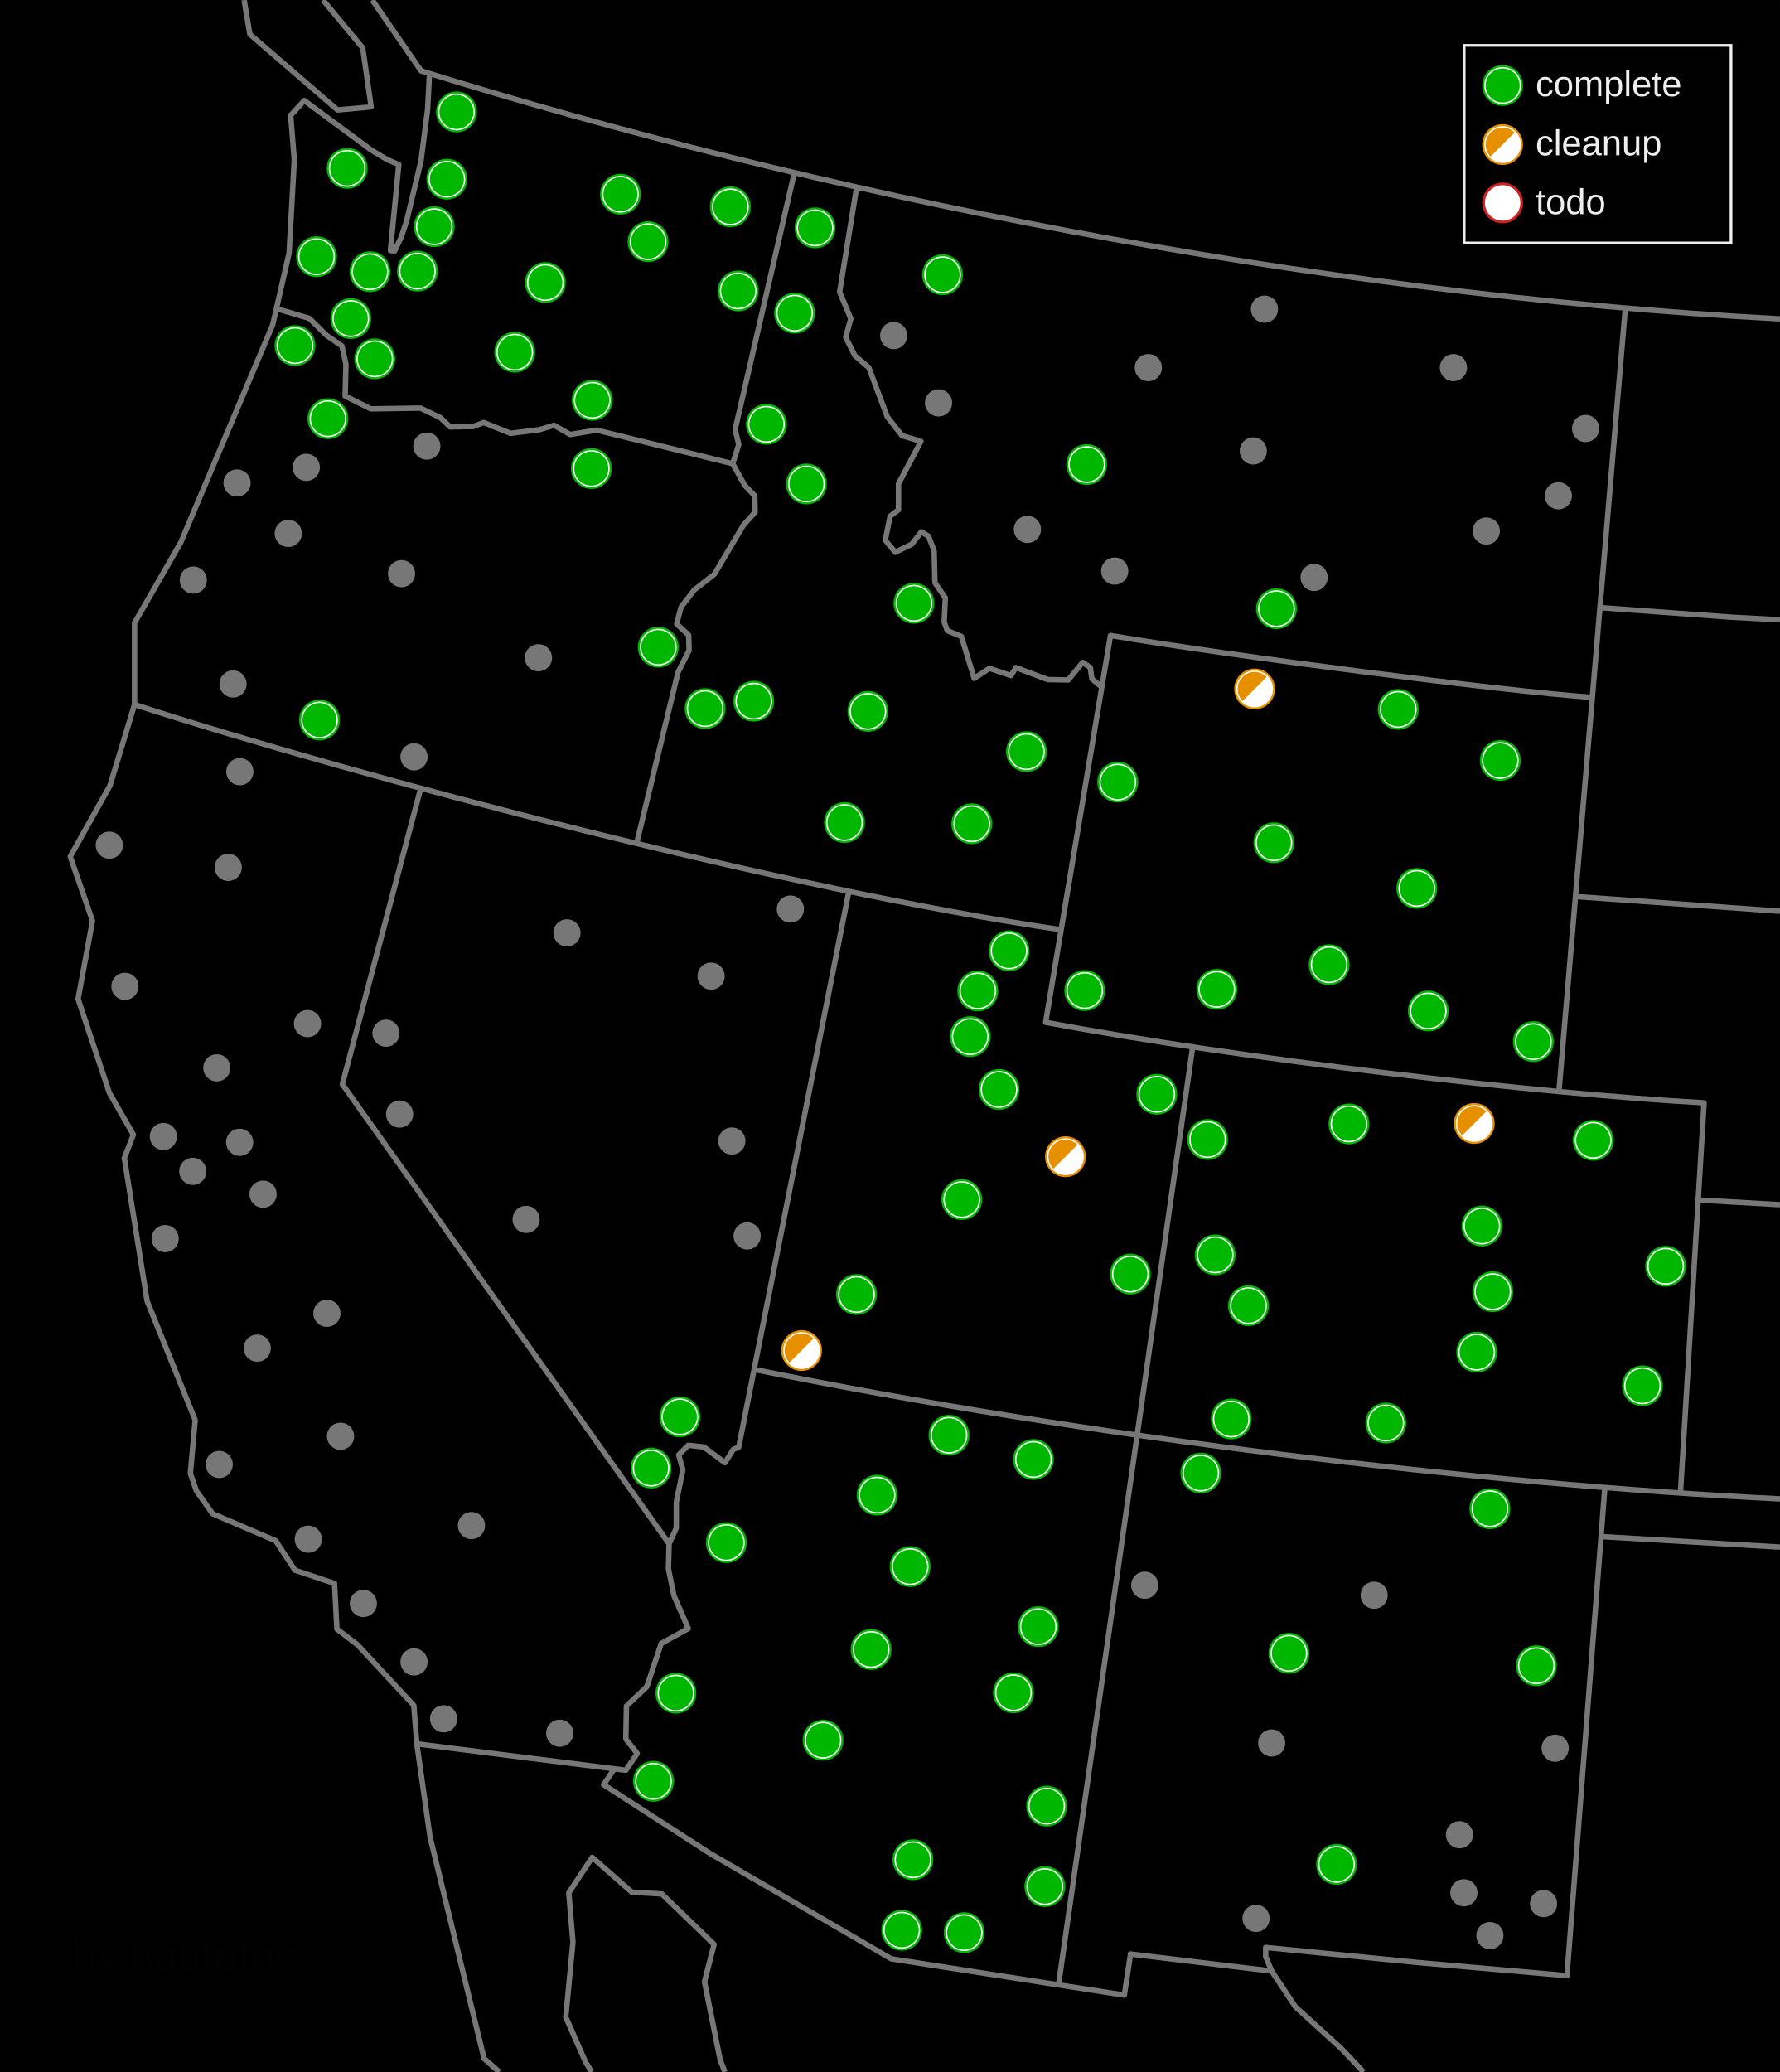
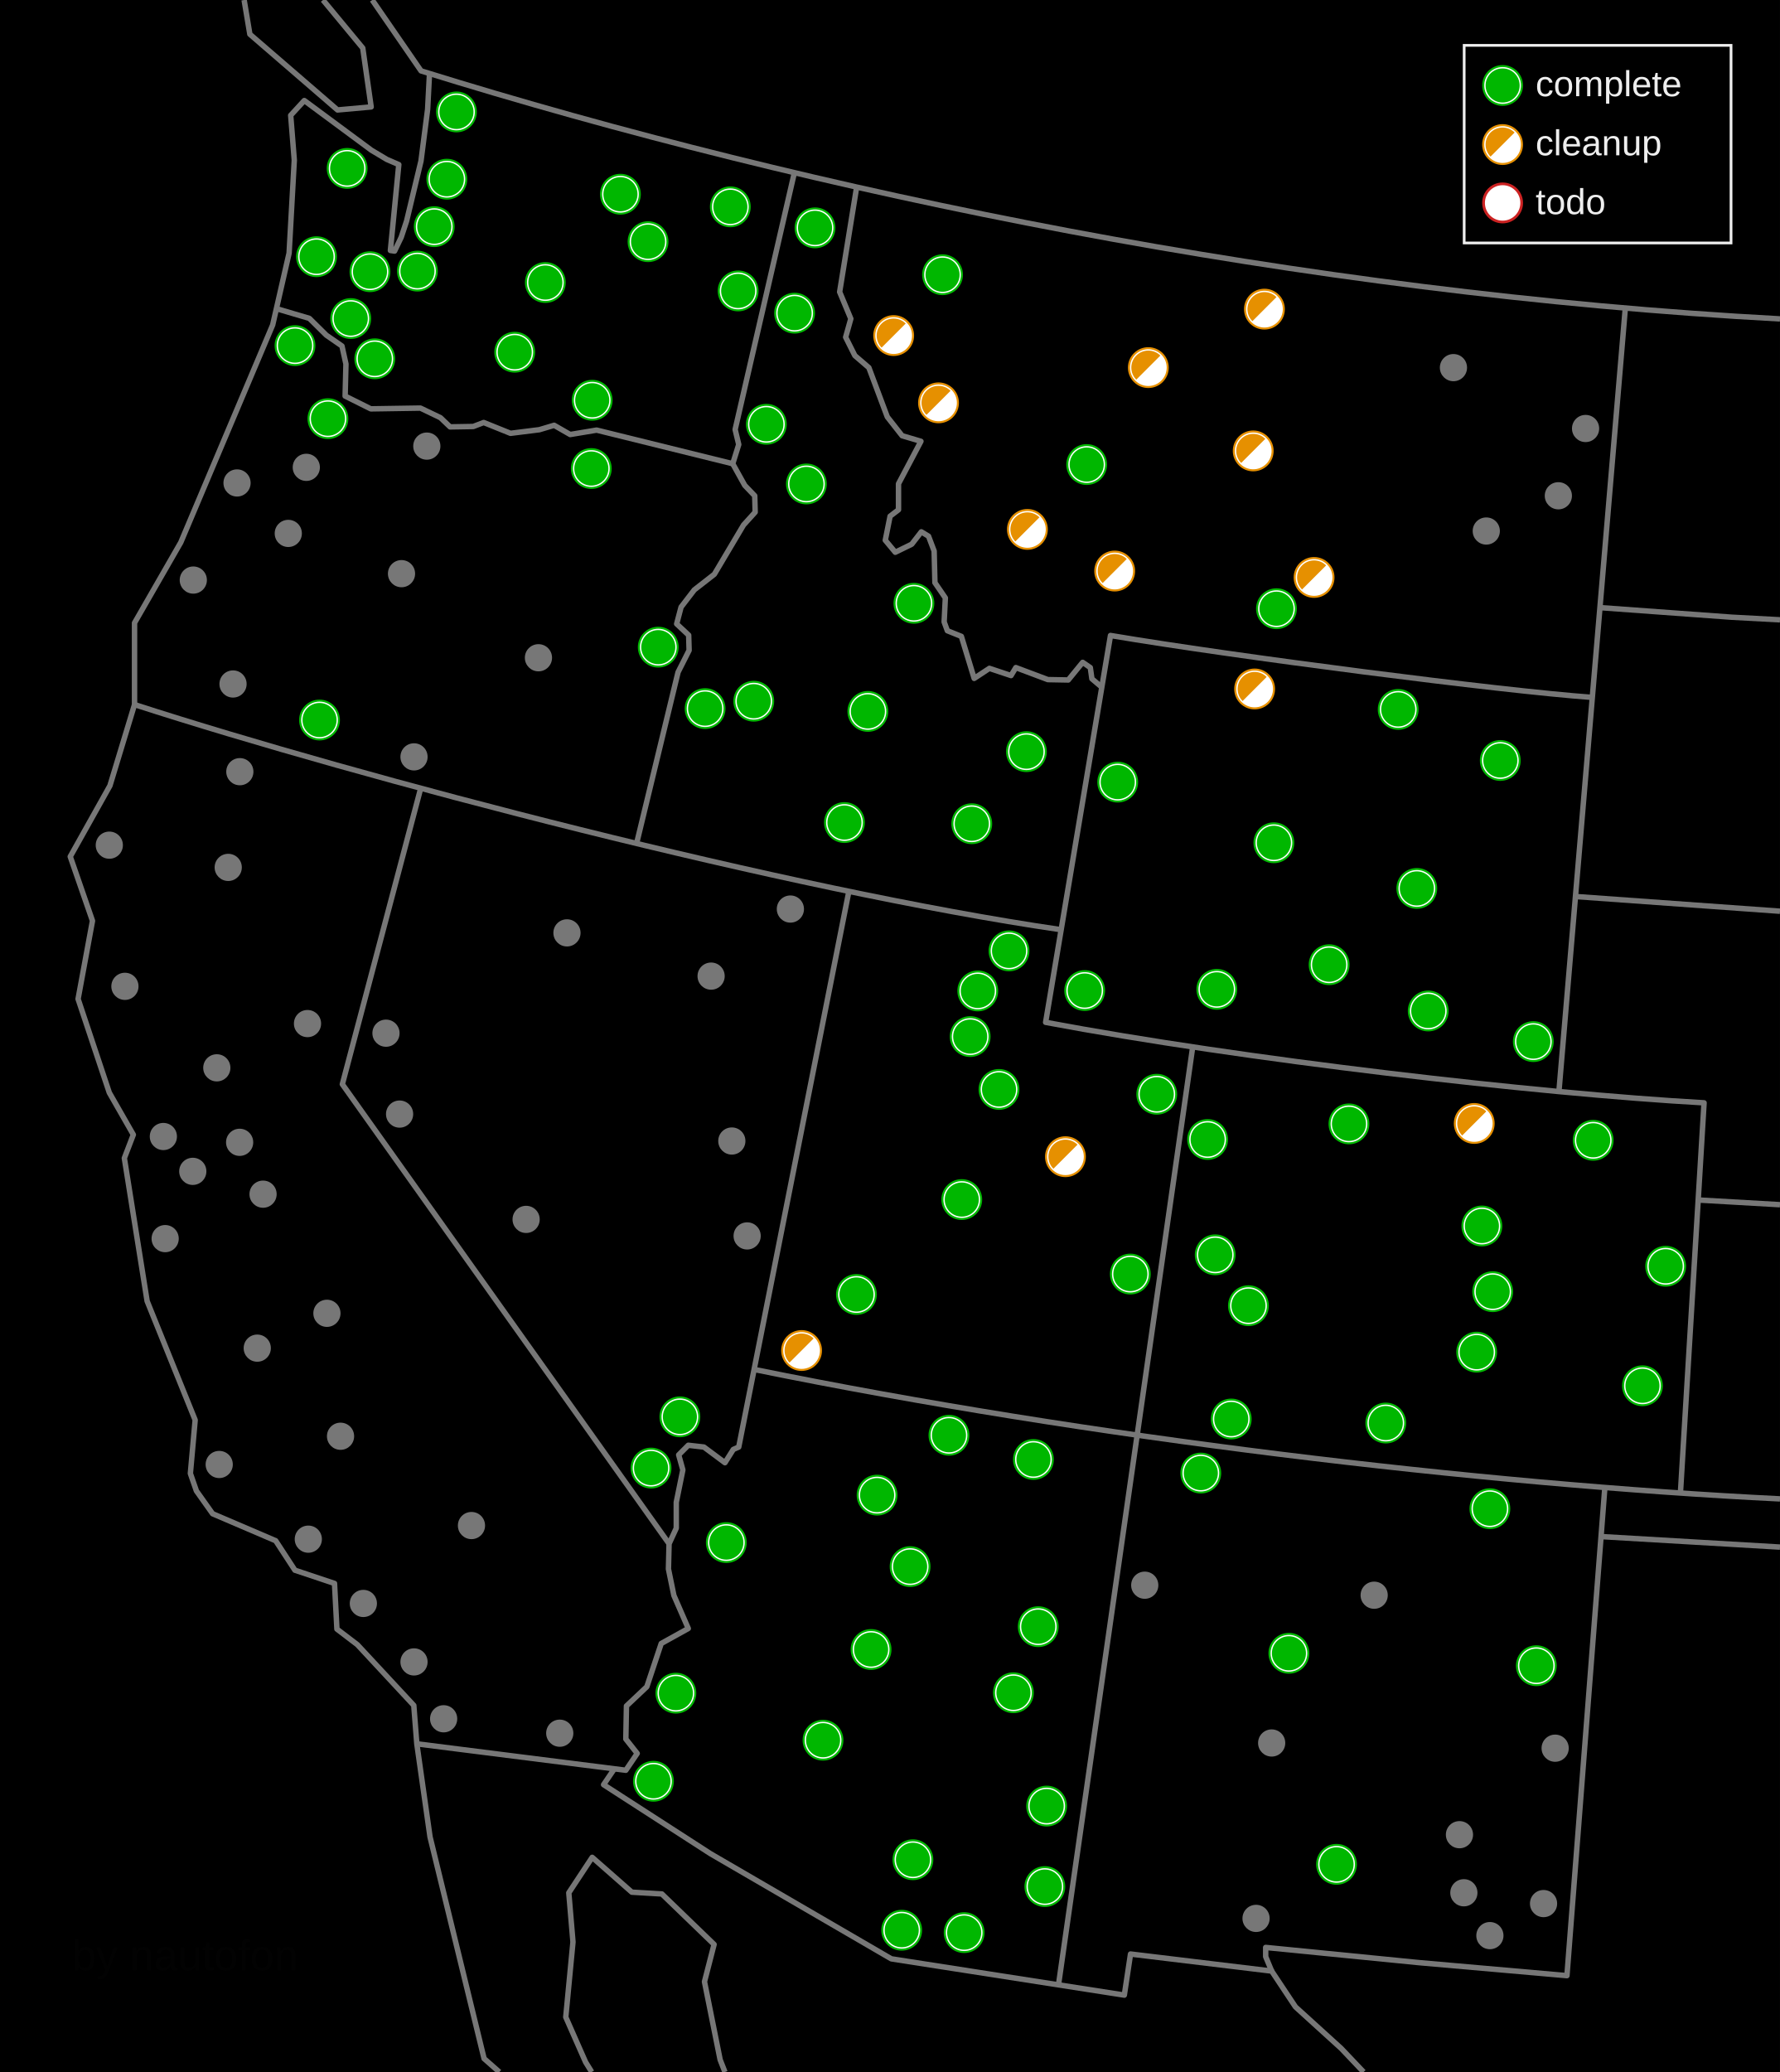
<svg xmlns="http://www.w3.org/2000/svg" xmlns:xlink="http://www.w3.org/1999/xlink" version="1.1" x="0px" y="0px" width="276.91px" height="322.29px" viewBox="0 0 370.46 431.17" style="enable-background:new 0 0 370.46 431.17;" xml:space="preserve">
  <symbol id="all" viewBox="-4.25 -4.25 8.5 8.5">
    <path style="fill:#00B700;" d="M4.25,0c0-2.35-1.9-4.25-4.25-4.25c-2.35,0-4.25,1.9-4.25,4.25S-2.35,4.25,0,4.25C2.35,4.25,4.25,2.35,4.25,0z" />
    <path style="fill:none;stroke:#FFFFFF;stroke-width:0.283;stroke-miterlimit:10;" d="M3.69,0c0-2.04-1.65-3.69-3.69-3.69S-3.68-2.04-3.68,0S-2.04,3.69,0,3.69S3.69,2.04,3.69,0z" />
  </symbol>
  <symbol id="cleanup" viewBox="-4.25 -4.25 8.5 8.5">
    <path style="fill:#E69000;" d="M-3.01,3.01c1.66,1.66,4.35,1.66,6.01,0c1.66-1.66,1.66-4.35,0-6.01c-1.66-1.66-4.35-1.66-6.01,0C-4.67-1.35-4.67,1.35-3.01,3.01z" />
    <path style="fill:none;stroke:#FFFFFF;stroke-width:0.283;stroke-miterlimit:10;" d="M-2.61,2.61c1.44,1.44,3.77,1.44,5.21,0c1.44-1.44,1.44-3.77,0-5.21c-1.44-1.44-3.77-1.44-5.21,0C-4.04-1.17-4.05,1.17-2.61,2.61z" />
    <path style="fill:#FFFFFF;" d="M2.6,2.61c1.44-1.44,1.44-3.77,0-5.21c-1.44-1.44-3.77-1.44-5.21,0" />
  </symbol>
  <symbol id="open" viewBox="-4.25 -4.25 8.5 8.5">
    <path style="display:none;" d="M4.25,0c0-2.35-1.9-4.25-4.25-4.25c-2.35,0-4.25,1.9-4.25,4.25S-2.35,4.25,0,4.25C2.35,4.25,4.25,2.35,4.25,0z" />
    <path style="fill:#777777;" d="M2.83,0c0-1.57-1.27-2.83-2.83-2.83S-2.83-1.57-2.83,0S-1.57,2.83,0,2.83S2.83,1.57,2.83,0z" />
  </symbol>
  <symbol id="TODO" viewBox="-4.25 -4.25 8.5 8.5">
    <path style="fill:#CC2222;" d="M4.25,0c0-2.35-1.9-4.25-4.25-4.25c-2.35,0-4.25,1.9-4.25,4.25S-2.35,4.25,0,4.25C2.35,4.25,4.25,2.35,4.25,0z" />
    <path style="fill:#FFFFFF;" d="M3.69,0c0-2.04-1.65-3.69-3.69-3.69S-3.68-2.04-3.68,0S-2.04,3.69,0,3.69S3.69,2.04,3.69,0z" />
  </symbol>
  <g id="map">
    <rect width="370.46" height="431.17" />
    <text id="made_by_nautofon" transform="matrix(1 0 0 1 15.00 410.00)" style="font-family:'ArialMT','Arial',sans-serif;fill:#020202;font-size:9px;">by nautofon</text>
    <path style="fill:none;stroke:#777777;stroke-width:1.134;stroke-linejoin:round;stroke-miterlimit:10;" d="M77.47,0l10.16,14.75c81.55,25.39,184,46.31,282.83,51.61" />
    <line style="fill:none;stroke:#777777;stroke-width:1.134;stroke-linejoin:round;stroke-miterlimit:10;" x1="338.27" y1="64.1" x2="324.45" y2="227.16" />
    <polyline style="fill:none;stroke:#777777;stroke-width:1.134;stroke-linejoin:round;stroke-miterlimit:10;" points="87.56,164.04 71.25,225.62 139.25,321.25" />
    <polyline style="fill:none;stroke:#777777;stroke-width:1.134;stroke-linejoin:round;stroke-miterlimit:10;" points="176.67,185.49 153.75,301.12 152.62,301.62 150.88,304.38 146.5,301.12 143.25,300.75 141.25,302.75 142.12,305.88 140.75,312.62 140.75,318 139.25,321.25 139.12,326.5 140.25,332 143.25,338.88 137.62,342 134.62,351 130.38,355 130.25,361.88 132.62,364.88 130.25,368.38 86.75,362.88" />
    <polyline style="fill:none;stroke:#777777;stroke-width:1.134;stroke-linejoin:round;stroke-miterlimit:10;" points="50.81,0 52,7.12 70.25,22.88 77.25,22.25 75.5,10 67.22,0" />
    <polyline style="fill:none;stroke:#777777;stroke-width:1.134;stroke-linejoin:round;stroke-miterlimit:10;" points="89.39,15.3 89,22.75 87.62,33.5 84.62,46 83.5,49.38 82.12,52.25 81.25,52.12 83,34.25 80.5,33.17 77.29,31.25 63.33,20.92 60.5,24 61.25,33.33 60.17,52.67 56.75,67.62 37.62,112.88 28,129.62 28,146.62 22.88,163.5 14.62,178.25 19.25,191.62 16.25,207.88 22.75,227.38 27.75,236.12 25.88,241 30.62,270.75 40.62,295.5 39.62,306.62 40.88,310.25 44.25,315 57.38,320.62 61.38,326.75 69.62,329.5 70.12,339 74.38,342.25 86.12,354.88 86.75,362.88 89.5,382.25 100.75,428.38 103.93,431.18" />
    <polyline style="fill:none;stroke:#777777;stroke-width:1.134;stroke-linejoin:round;stroke-miterlimit:10;" points="123.15,431.17 121.88,429.12 117.75,419.75 119.25,404.12 118.38,393.88 123.25,386.5 131.5,393.75 137.75,394.12 148.62,404.62 146.62,412.38 149.88,428.62 150.88,431.17" />
    <polyline style="fill:none;stroke:#777777;stroke-width:1.134;stroke-linejoin:round;stroke-miterlimit:10;" points="127.87,368.07 125.62,371.38 147.88,385.75 185.5,407.62 234,415.17 235.29,406.62 264.67,410.17 269.62,417.62 279.12,426.25 283.8,431.18" />
    <line style="fill:none;stroke:#777777;stroke-width:1.134;stroke-linejoin:round;stroke-miterlimit:10;" x1="248.23" y1="217.87" x2="220.3" y2="413.04" />
    <path style="fill:none;stroke:#777777;stroke-width:1.134;stroke-linejoin:round;stroke-miterlimit:10;" d="M28,146.62c47.23,15.27,136.03,38.56,192.86,46.85" />
    <path style="fill:none;stroke:#777777;stroke-width:1.134;stroke-linejoin:round;stroke-miterlimit:10;" d="M156.95,284.97c69.54,14.18,151.01,23.87,213.51,26.94" />
    <path style="fill:none;stroke:#777777;stroke-width:1.134;stroke-linejoin:round;stroke-miterlimit:10;" d="M331.36,145.12c-18.79-1.34-74.68-8.56-100.24-12.88l-13.5,80.5c41,7.71,102.37,14.82,137.04,16.75l-4.92,81.2" />
    <polyline style="fill:none;stroke:#777777;stroke-width:1.134;stroke-linejoin:round;stroke-miterlimit:10;" points="334.01,309.54 326.12,411.12 295.42,408.42 263.42,405.25 263.42,407.17 264.67,410.17" />
    <line style="fill:none;stroke:#777777;stroke-width:1.134;stroke-linejoin:round;stroke-miterlimit:10;" x1="333.21" y1="319.75" x2="370.46" y2="321.94" />
    <line style="fill:none;stroke:#777777;stroke-width:1.134;stroke-linejoin:round;stroke-miterlimit:10;" x1="353.44" y1="249.71" x2="370.46" y2="250.69" />
    <line style="fill:none;stroke:#777777;stroke-width:1.134;stroke-linejoin:round;stroke-miterlimit:10;" x1="327.9" y1="186.56" x2="370.46" y2="189.62" />
    <polyline style="fill:none;stroke:#777777;stroke-width:1.134;stroke-linejoin:round;stroke-miterlimit:10;" points="332.99,126.44 360.44,128.44 370.46,128.98" />
    <polyline style="fill:none;stroke:#777777;stroke-width:1.134;stroke-linejoin:round;stroke-miterlimit:10;" points="165.33,35.93 153,89.38 153.75,92.5 152.5,96.5 155,101 157.08,103.17 157.17,106.58 154.75,109.25 148.67,119.5 144.5,122.75 141.75,126.33 140.83,129.83 143.33,132.17 143.42,135.33 141.12,139.88 132.49,175.53" />
    <polyline style="fill:none;stroke:#777777;stroke-width:1.134;stroke-linejoin:round;stroke-miterlimit:10;" points="178.29,38.93 174.75,60.75 177.08,66.33 176,70.17 177.92,74 180.83,76.5 184.67,86.75 187.75,90.67 191.67,91.83 187,100.67 187,106.08 185.25,107.42 184.25,112.42 186.33,114.92 189.75,113.25 191.75,110.67 193.25,111.58 194.42,114.67 194.58,121.25 196.75,124.42 196.5,129.42 197.17,131.25 200.08,132.42 202.75,141.17 205.92,139.08 210.42,140.58 211.42,138.92 218.08,141.42 222.33,141.5 225.33,137.83 226.92,138.92 227.25,141.25 229.32,143.01" />
    <polyline style="fill:none;stroke:#777777;stroke-width:1.134;stroke-linejoin:round;stroke-miterlimit:10;" points="57.53,64.23 64.38,66.25 67.92,69.75 71.17,72 72,75.75 71.83,82.42 77.17,85.08 87.5,84.92 91.67,86.92 93.67,88.83 98.5,88.75 100.67,87.92 106.25,90.17 112.25,89.42 115.33,88.5 118.67,90.42 124.17,89.5 152.5,96.5" />
  </g>
  <g id="legend">
    <rect x="304.73" y="9.44" style="stroke:#EEEEEE;stroke-width:0.567;stroke-miterlimit:10;" width="55.54" height="41.12" />
    <text transform="matrix(1 0 0 1 319.5923 44.5608)" style="fill:#EEEEEE; font-family:'ArialMT','Arial',sans-serif; font-size:7.5px;">todo</text>
    <use xlink:href="#TODO" width="8.5" height="8.5" id="legend-unkown_1_" x="-4.25" y="-4.25" transform="matrix(1 0 0 -1 312.729 42.2266)" style="overflow:visible;" />
    <text transform="matrix(1 0 0 1 319.5923 32.3207)" style="fill:#EEEEEE; font-family:'ArialMT','Arial',sans-serif; font-size:7.5px;">cleanup</text>
    <use xlink:href="#cleanup" width="8.5" height="8.5" id="legend-some_1_" x="-4.25" y="-4.25" transform="matrix(1 0 0 -1 312.729 30.0874)" style="overflow:visible;" />
    <text transform="matrix(1 0 0 1 319.5933 20.0199)" style="fill:#EEEEEE; font-family:'ArialMT','Arial',sans-serif; font-size:7.5px;">complete</text>
    <use xlink:href="#all" width="8.5" height="8.5" id="legend-all_1_" x="-4.25" y="-4.25" transform="matrix(1 0 0 -1 312.729 17.7852)" style="overflow:visible;" />
  </g>
  <g id="data">
    <g id="AZ">
      <use xlink:href="#all" width="8.5" height="8.5" id="camp_verde" x="-4.25" y="-4.25" transform="matrix(1 0 0 -1 181.292 343.25)" style="overflow:visible;" />
      <use xlink:href="#all" width="8.5" height="8.5" id="clifton" x="-4.25" y="-4.25" transform="matrix(1 0 0 -1 217.8335 375.834)" style="overflow:visible;" />
      <use xlink:href="#all" width="8.5" height="8.5" id="ehrenberg" x="-4.25" y="-4.25" transform="matrix(1 0 0 -1 140.6665 352.334)" style="overflow:visible;" />
      <use xlink:href="#all" width="8.5" height="8.5" id="flagstaff" x="-4.25" y="-4.25" transform="matrix(1 0 0 -1 189.417 326)" style="overflow:visible;" />
      <use xlink:href="#all" width="8.5" height="8.5" id="g_canyon_vlg" x="-4.25" y="-4.25" transform="matrix(1 0 0 -1 182.542 311.125)" style="overflow:visible;" />
      <use xlink:href="#all" width="8.5" height="8.5" id="holbrook" x="-4.25" y="-4.25" transform="matrix(1 0 0 -1 216.084 338.5)" style="overflow:visible;" />
      <use xlink:href="#all" width="8.5" height="8.5" id="kayenta" x="-4.25" y="-4.25" transform="matrix(1 0 0 -1 215.0835 303.708)" style="overflow:visible;" />
      <use xlink:href="#all" width="8.5" height="8.5" id="kingman" x="-4.25" y="-4.25" transform="matrix(1 0 0 -1 151.167 321)" style="overflow:visible;" />
      <use xlink:href="#all" width="8.5" height="8.5" id="nogales" x="-4.25" y="-4.25" transform="matrix(1 0 0 -1 187.6665 401.667)" style="overflow:visible;" />
      <use xlink:href="#all" width="8.5" height="8.5" id="page" x="-4.25" y="-4.25" transform="matrix(1 0 0 -1 197.5005 298.667)" style="overflow:visible;" />
      <use xlink:href="#all" width="8.5" height="8.5" id="phoenix" x="-4.25" y="-4.25" transform="matrix(1 0 0 -1 171.292 362.125)" style="overflow:visible;" />
      <use xlink:href="#all" width="8.5" height="8.5" id="san_simon" x="-4.25" y="-4.25" transform="matrix(1 0 0 -1 217.4585 392.583)" style="overflow:visible;" />
      <use xlink:href="#all" width="8.5" height="8.5" id="show_low" x="-4.25" y="-4.25" transform="matrix(1 0 0 -1 210.917 352.25)" style="overflow:visible;" />
      <use xlink:href="#all" width="8.5" height="8.5" id="sierra_vista" x="-4.25" y="-4.25" transform="matrix(1 0 0 -1 200.6665 402.167)" style="overflow:visible;" />
      <use xlink:href="#all" width="8.5" height="8.5" id="tucson" x="-4.25" y="-4.25" transform="matrix(1 0 0 -1 190 387)" style="overflow:visible;" />
      <use xlink:href="#all" width="8.5" height="8.5" id="yuma" x="-4.25" y="-4.25" transform="matrix(1 0 0 -1 136 370.667)" style="overflow:visible;" />
    </g>
    <g id="CA">
      <use xlink:href="#open" width="8.5" height="8.5" id="bakersfield" x="-4.25" y="-4.25" transform="matrix(1 0 0 -1 70.875 298.874)" style="overflow:visible;" />
      <use xlink:href="#open" width="8.5" height="8.5" id="barstow" x="-4.25" y="-4.25" transform="matrix(1 0 0 -1 98.125 317.458)" style="overflow:visible;" />
      <use xlink:href="#open" width="8.5" height="8.5" id="carlsbad" x="-4.25" y="-4.25" transform="matrix(1 0 0 -1 86.1655 345.834)" style="overflow:visible;" />
      <use xlink:href="#open" width="8.5" height="8.5" id="el_centro" x="-4.25" y="-4.25" transform="matrix(1 0 0 -1 116.499 360.668)" style="overflow:visible;" />
      <use xlink:href="#open" width="8.5" height="8.5" id="eureka" x="-4.25" y="-4.25" transform="matrix(1 0 0 -1 22.7495 175.875)" style="overflow:visible;" />
      <use xlink:href="#open" width="8.5" height="8.5" id="fresno" x="-4.25" y="-4.25" transform="matrix(1 0 0 -1 68.042 273.2905)" style="overflow:visible;" />
      <use xlink:href="#open" width="8.5" height="8.5" id="hilt" x="-4.25" y="-4.25" transform="matrix(1 0 0 -1 49.9165 160.5835)" style="overflow:visible;" />
      <use xlink:href="#open" width="8.5" height="8.5" id="huron" x="-4.25" y="-4.25" transform="matrix(1 0 0 -1 53.542 280.5405)" style="overflow:visible;" />
      <use xlink:href="#open" width="8.5" height="8.5" id="los_angeles" x="-4.25" y="-4.25" transform="matrix(1 0 0 -1 75.6235 333.668)" style="overflow:visible;" />
      <use xlink:href="#open" width="8.5" height="8.5" id="oakdale" x="-4.25" y="-4.25" transform="matrix(1 0 0 -1 54.7495 248.5)" style="overflow:visible;" />
      <use xlink:href="#open" width="8.5" height="8.5" id="oakland" x="-4.25" y="-4.25" transform="matrix(1 0 0 -1 40.1245 243.75)" style="overflow:visible;" />
      <use xlink:href="#open" width="8.5" height="8.5" id="oxnard" x="-4.25" y="-4.25" transform="matrix(1 0 0 -1 64.1675 320.292)" style="overflow:visible;" />
      <use xlink:href="#open" width="8.5" height="8.5" id="redding" x="-4.25" y="-4.25" transform="matrix(1 0 0 -1 47.4995 180.5)" style="overflow:visible;" />
      <use xlink:href="#open" width="8.5" height="8.5" id="sacramento" x="-4.25" y="-4.25" transform="matrix(1 0 0 -1 45.124 222.2095)" style="overflow:visible;" />
      <use xlink:href="#open" width="8.5" height="8.5" id="san_diego" x="-4.25" y="-4.25" transform="matrix(1 0 0 -1 92.3325 357.668)" style="overflow:visible;" />
      <use xlink:href="#open" width="8.5" height="8.5" id="san_francisc" x="-4.25" y="-4.25" transform="matrix(1 0 0 -1 33.9995 236.5)" style="overflow:visible;" />
      <use xlink:href="#open" width="8.5" height="8.5" id="santa_cruz" x="-4.25" y="-4.25" transform="matrix(1 0 0 -1 34.3745 257.75)" style="overflow:visible;" />
      <use xlink:href="#open" width="8.5" height="8.5" id="santa_maria" x="-4.25" y="-4.25" transform="matrix(1 0 0 -1 45.6245 304.75)" style="overflow:visible;" />
      <use xlink:href="#open" width="8.5" height="8.5" id="stockton" x="-4.25" y="-4.25" transform="matrix(1 0 0 -1 49.874 237.7095)" style="overflow:visible;" />
      <use xlink:href="#open" width="8.5" height="8.5" id="truckee" x="-4.25" y="-4.25" transform="matrix(1 0 0 -1 63.9995 213)" style="overflow:visible;" />
      <use xlink:href="#open" width="8.5" height="8.5" id="ukiah" x="-4.25" y="-4.25" transform="matrix(1 0 0 -1 25.9995 205.25)" style="overflow:visible;" />
    </g>
    <g id="CO">
      <use xlink:href="#all" width="8.5" height="8.5" id="alamosa" x="-4.25" y="-4.25" transform="matrix(1 0 0 -1 288.4165 296.1221)" style="overflow:visible;" />
      <use xlink:href="#all" width="8.5" height="8.5" id="burlington" x="-4.25" y="-4.25" transform="matrix(1 0 0 -1 346.667 263.4971)" style="overflow:visible;" />
      <use xlink:href="#all" width="8.5" height="8.5" id="colorado_spr" x="-4.25" y="-4.25" transform="matrix(1 0 0 -1 310.6665 268.7886)" style="overflow:visible;" />
      <use xlink:href="#all" width="8.5" height="8.5" id="denver" x="-4.25" y="-4.25" transform="matrix(1 0 0 -1 308.4165 255.1221)" style="overflow:visible;" />
      <use xlink:href="#all" width="8.5" height="8.5" id="durango" x="-4.25" y="-4.25" transform="matrix(1 0 0 -1 256.25 295.2886)" style="overflow:visible;" />
      <use xlink:href="#cleanup" width="8.5" height="8.5" id="fort_collins" x="-4.25" y="-4.25" transform="matrix(1 0 0 -1 306.833 233.7886)" style="overflow:visible;" />
      <use xlink:href="#all" width="8.5" height="8.5" id="grand_juncti" x="-4.25" y="-4.25" transform="matrix(1 0 0 -1 252.916 261.1221)" style="overflow:visible;" />
      <use xlink:href="#all" width="8.5" height="8.5" id="lamar" x="-4.25" y="-4.25" transform="matrix(1 0 0 -1 341.833 288.3721)" style="overflow:visible;" />
      <use xlink:href="#all" width="8.5" height="8.5" id="montrose" x="-4.25" y="-4.25" transform="matrix(1 0 0 -1 259.833 271.7051)" style="overflow:visible;" />
      <use xlink:href="#all" width="8.5" height="8.5" id="pueblo" x="-4.25" y="-4.25" transform="matrix(1 0 0 -1 307.333 281.3721)" style="overflow:visible;" />
      <use xlink:href="#all" width="8.5" height="8.5" id="rangely" x="-4.25" y="-4.25" transform="matrix(1 0 0 -1 251.333 237.1221)" style="overflow:visible;" />
      <use xlink:href="#all" width="8.5" height="8.5" id="steamboat_sp" x="-4.25" y="-4.25" transform="matrix(1 0 0 -1 280.7495 233.8721)" style="overflow:visible;" />
      <use xlink:href="#all" width="8.5" height="8.5" id="sterling" x="-4.25" y="-4.25" transform="matrix(1 0 0 -1 331.583 237.2886)" style="overflow:visible;" />
    </g>
    <g id="ID">
      <use xlink:href="#all" width="8.5" height="8.5" id="boise" x="-4.25" y="-4.25" transform="matrix(1 0 0 -1 156.8745 145.9141)" style="overflow:visible;" />
      <use xlink:href="#all" width="8.5" height="8.5" id="coeur_dalene" x="-4.25" y="-4.25" transform="matrix(1 0 0 -1 165.3745 65.1641)" style="overflow:visible;" />
      <use xlink:href="#all" width="8.5" height="8.5" id="grangeville" x="-4.25" y="-4.25" transform="matrix(1 0 0 -1 167.833 100.7056)" style="overflow:visible;" />
      <use xlink:href="#all" width="8.5" height="8.5" id="idaho_falls" x="-4.25" y="-4.25" transform="matrix(1 0 0 -1 213.6245 156.4141)" style="overflow:visible;" />
      <use xlink:href="#all" width="8.5" height="8.5" id="ketchum" x="-4.25" y="-4.25" transform="matrix(1 0 0 -1 180.6245 148.0391)" style="overflow:visible;" />
      <use xlink:href="#all" width="8.5" height="8.5" id="lewiston" x="-4.25" y="-4.25" transform="matrix(1 0 0 -1 159.4995 88.2891)" style="overflow:visible;" />
      <use xlink:href="#all" width="8.5" height="8.5" id="nampa" x="-4.25" y="-4.25" transform="matrix(1 0 0 -1 146.7495 147.4556)" style="overflow:visible;" />
      <use xlink:href="#all" width="8.5" height="8.5" id="pocatello" x="-4.25" y="-4.25" transform="matrix(1 0 0 -1 202.2495 171.4141)" style="overflow:visible;" />
      <use xlink:href="#all" width="8.5" height="8.5" id="salmon" x="-4.25" y="-4.25" transform="matrix(1 0 0 -1 190.2075 125.5391)" style="overflow:visible;" />
      <use xlink:href="#all" width="8.5" height="8.5" id="sandpoint" x="-4.25" y="-4.25" transform="matrix(1 0 0 -1 169.6245 47.4141)" style="overflow:visible;" />
      <use xlink:href="#all" width="8.5" height="8.5" id="twin_falls" x="-4.25" y="-4.25" transform="matrix(1 0 0 -1 175.7495 171.1641)" style="overflow:visible;" />
    </g>
    <g id="MT">
-       <use xlink:href="#open" width="8.5" height="8.5" id="billings" x="-4.25" y="-4.25" transform="matrix(1 0 0 -1 273.4985 120.168)" style="overflow:visible;" />
-       <use xlink:href="#open" width="8.5" height="8.5" id="bozeman" x="-4.25" y="-4.25" transform="matrix(1 0 0 -1 231.998 118.8345)" style="overflow:visible;" />
-       <use xlink:href="#open" width="8.5" height="8.5" id="butte" x="-4.25" y="-4.25" transform="matrix(1 0 0 -1 213.8315 110.168)" style="overflow:visible;" />
+       <use xlink:href="#cleanup" width="8.5" height="8.5" id="billings" x="-4.25" y="-4.25" transform="matrix(1 0 0 -1 273.4985 120.168)" style="overflow:visible;" />
+       <use xlink:href="#cleanup" width="8.5" height="8.5" id="bozeman" x="-4.25" y="-4.25" transform="matrix(1 0 0 -1 231.998 118.8345)" style="overflow:visible;" />
+       <use xlink:href="#cleanup" width="8.5" height="8.5" id="butte" x="-4.25" y="-4.25" transform="matrix(1 0 0 -1 213.8315 110.168)" style="overflow:visible;" />
      <use xlink:href="#open" width="8.5" height="8.5" id="glasgow_mt" x="-4.25" y="-4.25" transform="matrix(1 0 0 -1 302.4985 76.501)" style="overflow:visible;" />
      <use xlink:href="#open" width="8.5" height="8.5" id="glendive" x="-4.25" y="-4.25" transform="matrix(1 0 0 -1 324.332 103.168)" style="overflow:visible;" />
-       <use xlink:href="#open" width="8.5" height="8.5" id="great_falls" x="-4.25" y="-4.25" transform="matrix(1 0 0 -1 238.9985 76.5015)" style="overflow:visible;" />
-       <use xlink:href="#open" width="8.5" height="8.5" id="havre" x="-4.25" y="-4.25" transform="matrix(1 0 0 -1 263.165 64.3345)" style="overflow:visible;" />
+       <use xlink:href="#cleanup" width="8.5" height="8.5" id="great_falls" x="-4.25" y="-4.25" transform="matrix(1 0 0 -1 238.9985 76.5015)" style="overflow:visible;" />
+       <use xlink:href="#cleanup" width="8.5" height="8.5" id="havre" x="-4.25" y="-4.25" transform="matrix(1 0 0 -1 263.165 64.3345)" style="overflow:visible;" />
      <use xlink:href="#all" width="8.5" height="8.5" id="helena" x="-4.25" y="-4.25" transform="matrix(1 0 0 -1 226.1655 96.668)" style="overflow:visible;" />
      <use xlink:href="#all" width="8.5" height="8.5" id="kalispell" x="-4.25" y="-4.25" transform="matrix(1 0 0 -1 196.165 57.168)" style="overflow:visible;" />
      <use xlink:href="#all" width="8.5" height="8.5" id="laurel" x="-4.25" y="-4.25" transform="matrix(1 0 0 -1 265.665 126.6675)" style="overflow:visible;" />
-       <use xlink:href="#open" width="8.5" height="8.5" id="lewistown" x="-4.25" y="-4.25" transform="matrix(1 0 0 -1 260.832 93.835)" style="overflow:visible;" />
+       <use xlink:href="#cleanup" width="8.5" height="8.5" id="lewistown" x="-4.25" y="-4.25" transform="matrix(1 0 0 -1 260.832 93.835)" style="overflow:visible;" />
      <use xlink:href="#open" width="8.5" height="8.5" id="miles_city" x="-4.25" y="-4.25" transform="matrix(1 0 0 -1 309.332 110.502)" style="overflow:visible;" />
-       <use xlink:href="#open" width="8.5" height="8.5" id="missoula" x="-4.25" y="-4.25" transform="matrix(1 0 0 -1 195.332 83.8345)" style="overflow:visible;" />
+       <use xlink:href="#cleanup" width="8.5" height="8.5" id="missoula" x="-4.25" y="-4.25" transform="matrix(1 0 0 -1 195.332 83.8345)" style="overflow:visible;" />
      <use xlink:href="#open" width="8.5" height="8.5" id="sidney" x="-4.25" y="-4.25" transform="matrix(1 0 0 -1 329.998 89.1675)" style="overflow:visible;" />
-       <use xlink:href="#open" width="8.5" height="8.5" id="thompson_f" x="-4.25" y="-4.25" transform="matrix(1 0 0 -1 185.9985 69.8345)" style="overflow:visible;" />
+       <use xlink:href="#cleanup" width="8.5" height="8.5" id="thompson_f" x="-4.25" y="-4.25" transform="matrix(1 0 0 -1 185.9985 69.8345)" style="overflow:visible;" />
    </g>
    <g id="NM">
      <use xlink:href="#all" width="8.5" height="8.5" id="alamogordo" x="-4.25" y="-4.25" transform="matrix(1 0 0 -1 278.1665 387.9561)" style="overflow:visible;" />
      <use xlink:href="#all" width="8.5" height="8.5" id="albuquerque" x="-4.25" y="-4.25" transform="matrix(1 0 0 -1 268.25 344.0381)" style="overflow:visible;" />
      <use xlink:href="#open" width="8.5" height="8.5" id="artesia" x="-4.25" y="-4.25" transform="matrix(1 0 0 -1 304.6665 393.873)" style="overflow:visible;" />
      <use xlink:href="#open" width="8.5" height="8.5" id="carlsbad_nm" x="-4.25" y="-4.25" transform="matrix(1 0 0 -1 310.0835 402.79)" style="overflow:visible;" />
      <use xlink:href="#open" width="8.5" height="8.5" id="clovis" x="-4.25" y="-4.25" transform="matrix(1 0 0 -1 323.6665 363.7891)" style="overflow:visible;" />
      <use xlink:href="#all" width="8.5" height="8.5" id="farmington" x="-4.25" y="-4.25" transform="matrix(1 0 0 -1 249.916 306.5381)" style="overflow:visible;" />
      <use xlink:href="#open" width="8.5" height="8.5" id="gallup" x="-4.25" y="-4.25" transform="matrix(1 0 0 -1 238.2495 329.8721)" style="overflow:visible;" />
      <use xlink:href="#open" width="8.5" height="8.5" id="hobbs" x="-4.25" y="-4.25" transform="matrix(1 0 0 -1 321.25 396.123)" style="overflow:visible;" />
      <use xlink:href="#open" width="8.5" height="8.5" id="las_cruces" x="-4.25" y="-4.25" transform="matrix(1 0 0 -1 261.4165 399.2061)" style="overflow:visible;" />
      <use xlink:href="#all" width="8.5" height="8.5" id="raton" x="-4.25" y="-4.25" transform="matrix(1 0 0 -1 310.083 313.9551)" style="overflow:visible;" />
      <use xlink:href="#open" width="8.5" height="8.5" id="roswell" x="-4.25" y="-4.25" transform="matrix(1 0 0 -1 303.75 381.7891)" style="overflow:visible;" />
      <use xlink:href="#open" width="8.5" height="8.5" id="santa_fe" x="-4.25" y="-4.25" transform="matrix(1 0 0 -1 285.9995 331.9551)" style="overflow:visible;" />
      <use xlink:href="#open" width="8.5" height="8.5" id="socorro" x="-4.25" y="-4.25" transform="matrix(1 0 0 -1 264.6665 362.7051)" style="overflow:visible;" />
      <use xlink:href="#all" width="8.5" height="8.5" id="tucumcari" x="-4.25" y="-4.25" transform="matrix(1 0 0 -1 319.75 346.6221)" style="overflow:visible;" />
    </g>
    <g id="NV">
      <use xlink:href="#open" width="8.5" height="8.5" id="carson_city" x="-4.25" y="-4.25" transform="matrix(1 0 0 -1 83.165 231.833)" style="overflow:visible;" />
      <use xlink:href="#open" width="8.5" height="8.5" id="elko" x="-4.25" y="-4.25" transform="matrix(1 0 0 -1 147.9995 203.125)" style="overflow:visible;" />
      <use xlink:href="#open" width="8.5" height="8.5" id="ely" x="-4.25" y="-4.25" transform="matrix(1 0 0 -1 152.312 237.4375)" style="overflow:visible;" />
      <use xlink:href="#open" width="8.5" height="8.5" id="jackpot" x="-4.25" y="-4.25" transform="matrix(1 0 0 -1 164.4985 189.1665)" style="overflow:visible;" />
      <use xlink:href="#all" width="8.5" height="8.5" id="las_vegas" x="-4.25" y="-4.25" transform="matrix(1 0 0 -1 141.4985 294.833)" style="overflow:visible;" />
      <use xlink:href="#open" width="8.5" height="8.5" id="pioche" x="-4.25" y="-4.25" transform="matrix(1 0 0 -1 155.4995 257.1875)" style="overflow:visible;" />
      <use xlink:href="#all" width="8.5" height="8.5" id="primm" x="-4.25" y="-4.25" transform="matrix(1 0 0 -1 135.4985 305.5)" style="overflow:visible;" />
      <use xlink:href="#open" width="8.5" height="8.5" id="reno" x="-4.25" y="-4.25" transform="matrix(1 0 0 -1 80.332 215)" style="overflow:visible;" />
      <use xlink:href="#open" width="8.5" height="8.5" id="tonopah" x="-4.25" y="-4.25" transform="matrix(1 0 0 -1 109.4995 253.75)" style="overflow:visible;" />
      <use xlink:href="#open" width="8.5" height="8.5" id="winnemucca" x="-4.25" y="-4.25" transform="matrix(1 0 0 -1 117.9995 194.125)" style="overflow:visible;" />
    </g>
    <g id="OR">
      <use xlink:href="#all" width="8.5" height="8.5" id="astoria" x="-4.25" y="-4.25" transform="matrix(1 0 0 -1 61.3979 71.917)" style="overflow:visible;" />
      <use xlink:href="#open" width="8.5" height="8.5" id="bend" x="-4.25" y="-4.25" transform="matrix(1 0 0 -1 83.5645 119.375)" style="overflow:visible;" />
      <use xlink:href="#open" width="8.5" height="8.5" id="burns" x="-4.25" y="-4.25" transform="matrix(1 0 0 -1 112.0645 136.875)" style="overflow:visible;" />
      <use xlink:href="#open" width="8.5" height="8.5" id="coos_bay" x="-4.25" y="-4.25" transform="matrix(1 0 0 -1 40.231 120.708)" style="overflow:visible;" />
      <use xlink:href="#open" width="8.5" height="8.5" id="eugene" x="-4.25" y="-4.25" transform="matrix(1 0 0 -1 59.9995 110.9995)" style="overflow:visible;" />
      <use xlink:href="#all" width="8.5" height="8.5" id="klamath_f" x="-4.25" y="-4.25" transform="matrix(1 0 0 -1 66.4995 149.833)" style="overflow:visible;" />
      <use xlink:href="#open" width="8.5" height="8.5" id="lakeview" x="-4.25" y="-4.25" transform="matrix(1 0 0 -1 86.1665 157.5)" style="overflow:visible;" />
      <use xlink:href="#open" width="8.5" height="8.5" id="medford" x="-4.25" y="-4.25" transform="matrix(1 0 0 -1 48.4995 142.333)" style="overflow:visible;" />
      <use xlink:href="#open" width="8.5" height="8.5" id="newport" x="-4.25" y="-4.25" transform="matrix(1 0 0 -1 49.333 100.4995)" style="overflow:visible;" />
      <use xlink:href="#all" width="8.5" height="8.5" id="ontario" x="-4.25" y="-4.25" transform="matrix(1 0 0 -1 136.9995 134.6665)" style="overflow:visible;" />
      <use xlink:href="#all" width="8.5" height="8.5" id="pendleton" x="-4.25" y="-4.25" transform="matrix(1 0 0 -1 123.0645 97.5)" style="overflow:visible;" />
      <use xlink:href="#all" width="8.5" height="8.5" id="portland" x="-4.25" y="-4.25" transform="matrix(1 0 0 -1 68.2495 87.1245)" style="overflow:visible;" />
      <use xlink:href="#open" width="8.5" height="8.5" id="salem" x="-4.25" y="-4.25" transform="matrix(1 0 0 -1 63.7495 97.2495)" style="overflow:visible;" />
      <use xlink:href="#open" width="8.5" height="8.5" id="the_dalles" x="-4.25" y="-4.25" transform="matrix(1 0 0 -1 88.833 92.833)" style="overflow:visible;" />
    </g>
    <g id="UT">
      <use xlink:href="#all" width="8.5" height="8.5" id="cedar_city" x="-4.25" y="-4.25" transform="matrix(1 0 0 -1 178.2495 269.3726)" style="overflow:visible;" />
      <use xlink:href="#all" width="8.5" height="8.5" id="logan" x="-4.25" y="-4.25" transform="matrix(1 0 0 -1 209.9995 197.8721)" style="overflow:visible;" />
      <use xlink:href="#all" width="8.5" height="8.5" id="moab" x="-4.25" y="-4.25" transform="matrix(1 0 0 -1 235.2495 265.1226)" style="overflow:visible;" />
      <use xlink:href="#all" width="8.5" height="8.5" id="ogden" x="-4.25" y="-4.25" transform="matrix(1 0 0 -1 203.5005 206.2056)" style="overflow:visible;" />
      <use xlink:href="#cleanup" width="8.5" height="8.5" id="price" x="-4.25" y="-4.25" transform="matrix(1 0 0 -1 221.7495 240.7056)" style="overflow:visible;" />
      <use xlink:href="#all" width="8.5" height="8.5" id="provo" x="-4.25" y="-4.25" transform="matrix(1 0 0 -1 207.9165 226.7056)" style="overflow:visible;" />
      <use xlink:href="#all" width="8.5" height="8.5" id="salina" x="-4.25" y="-4.25" transform="matrix(1 0 0 -1 200.166 249.6226)" style="overflow:visible;" />
      <use xlink:href="#all" width="8.5" height="8.5" id="salt_lake" x="-4.25" y="-4.25" transform="matrix(1 0 0 -1 201.9165 215.7061)" style="overflow:visible;" />
      <use xlink:href="#cleanup" width="8.5" height="8.5" id="st_george" x="-4.25" y="-4.25" transform="matrix(1 0 0 -1 166.833 281.0391)" style="overflow:visible;" />
      <use xlink:href="#all" width="8.5" height="8.5" id="vernal" x="-4.25" y="-4.25" transform="matrix(1 0 0 -1 240.7495 227.7056)" style="overflow:visible;" />
    </g>
    <g id="WA">
      <use xlink:href="#all" width="8.5" height="8.5" id="aberdeen_wa" x="-4.25" y="-4.25" transform="matrix(1 0 0 -1 65.8745 53.4146)" style="overflow:visible;" />
      <use xlink:href="#all" width="8.5" height="8.5" id="bellingham" x="-4.25" y="-4.25" transform="matrix(1 0 0 -1 94.9995 23.2896)" style="overflow:visible;" />
      <use xlink:href="#all" width="8.5" height="8.5" id="colville" x="-4.25" y="-4.25" transform="matrix(1 0 0 -1 151.9995 43.0396)" style="overflow:visible;" />
      <use xlink:href="#all" width="8.5" height="8.5" id="everett" x="-4.25" y="-4.25" transform="matrix(1 0 0 -1 92.9995 37.2896)" style="overflow:visible;" />
      <use xlink:href="#all" width="8.5" height="8.5" id="grand_coulee" x="-4.25" y="-4.25" transform="matrix(1 0 0 -1 134.8745 50.2896)" style="overflow:visible;" />
      <use xlink:href="#all" width="8.5" height="8.5" id="kennewick" x="-4.25" y="-4.25" transform="matrix(1 0 0 -1 123.2495 83.2896)" style="overflow:visible;" />
      <use xlink:href="#all" width="8.5" height="8.5" id="longview" x="-4.25" y="-4.25" transform="matrix(1 0 0 -1 72.9995 66.2896)" style="overflow:visible;" />
      <use xlink:href="#all" width="8.5" height="8.5" id="olympia" x="-4.25" y="-4.25" transform="matrix(1 0 0 -1 76.9995 56.5396)" style="overflow:visible;" />
      <use xlink:href="#all" width="8.5" height="8.5" id="omak" x="-4.25" y="-4.25" transform="matrix(1 0 0 -1 129.1245 40.4146)" style="overflow:visible;" />
      <use xlink:href="#all" width="8.5" height="8.5" id="port_angeles" x="-4.25" y="-4.25" transform="matrix(1 0 0 -1 72.2495 35.0396)" style="overflow:visible;" />
      <use xlink:href="#all" width="8.5" height="8.5" id="seattle" x="-4.25" y="-4.25" transform="matrix(1 0 0 -1 90.3745 47.1646)" style="overflow:visible;" />
      <use xlink:href="#all" width="8.5" height="8.5" id="spokane" x="-4.25" y="-4.25" transform="matrix(1 0 0 -1 153.6245 60.5396)" style="overflow:visible;" />
      <use xlink:href="#all" width="8.5" height="8.5" id="tacoma" x="-4.25" y="-4.25" transform="matrix(1 0 0 -1 86.8745 56.4146)" style="overflow:visible;" />
      <use xlink:href="#all" width="8.5" height="8.5" id="vancouver" x="-4.25" y="-4.25" transform="matrix(1 0 0 -1 77.9995 74.6646)" style="overflow:visible;" />
      <use xlink:href="#all" width="8.5" height="8.5" id="wenatchee" x="-4.25" y="-4.25" transform="matrix(1 0 0 -1 113.4995 58.7896)" style="overflow:visible;" />
      <use xlink:href="#all" width="8.5" height="8.5" id="yakima" x="-4.25" y="-4.25" transform="matrix(1 0 0 -1 107.1245 73.2896)" style="overflow:visible;" />
    </g>
    <g id="WY">
      <use xlink:href="#all" width="8.5" height="8.5" id="casper" x="-4.25" y="-4.25" transform="matrix(1 0 0 -1 294.8745 184.875)" style="overflow:visible;" />
      <use xlink:href="#all" width="8.5" height="8.5" id="cheyenne" x="-4.25" y="-4.25" transform="matrix(1 0 0 -1 319.1245 216.75)" style="overflow:visible;" />
      <use xlink:href="#cleanup" width="8.5" height="8.5" id="cody" x="-4.25" y="-4.25" transform="matrix(1 0 0 -1 261.125 143.375)" style="overflow:visible;" />
      <use xlink:href="#all" width="8.5" height="8.5" id="evanston" x="-4.25" y="-4.25" transform="matrix(1 0 0 -1 225.7495 206.125)" style="overflow:visible;" />
      <use xlink:href="#all" width="8.5" height="8.5" id="gillette" x="-4.25" y="-4.25" transform="matrix(1 0 0 -1 312.2495 158.25)" style="overflow:visible;" />
      <use xlink:href="#all" width="8.5" height="8.5" id="jackson" x="-4.25" y="-4.25" transform="matrix(1 0 0 -1 232.6245 162.75)" style="overflow:visible;" />
      <use xlink:href="#all" width="8.5" height="8.5" id="laramie" x="-4.25" y="-4.25" transform="matrix(1 0 0 -1 297.2495 210.375)" style="overflow:visible;" />
      <use xlink:href="#all" width="8.5" height="8.5" id="rawlins" x="-4.25" y="-4.25" transform="matrix(1 0 0 -1 276.6245 200.75)" style="overflow:visible;" />
      <use xlink:href="#all" width="8.5" height="8.5" id="riverton" x="-4.25" y="-4.25" transform="matrix(1 0 0 -1 265.1245 175.375)" style="overflow:visible;" />
      <use xlink:href="#all" width="8.5" height="8.5" id="rock_springs" x="-4.25" y="-4.25" transform="matrix(1 0 0 -1 253.2495 205.875)" style="overflow:visible;" />
      <use xlink:href="#all" width="8.5" height="8.5" id="sheridan" x="-4.25" y="-4.25" transform="matrix(1 0 0 -1 290.9995 147.625)" style="overflow:visible;" />
    </g>
  </g>
</svg>
